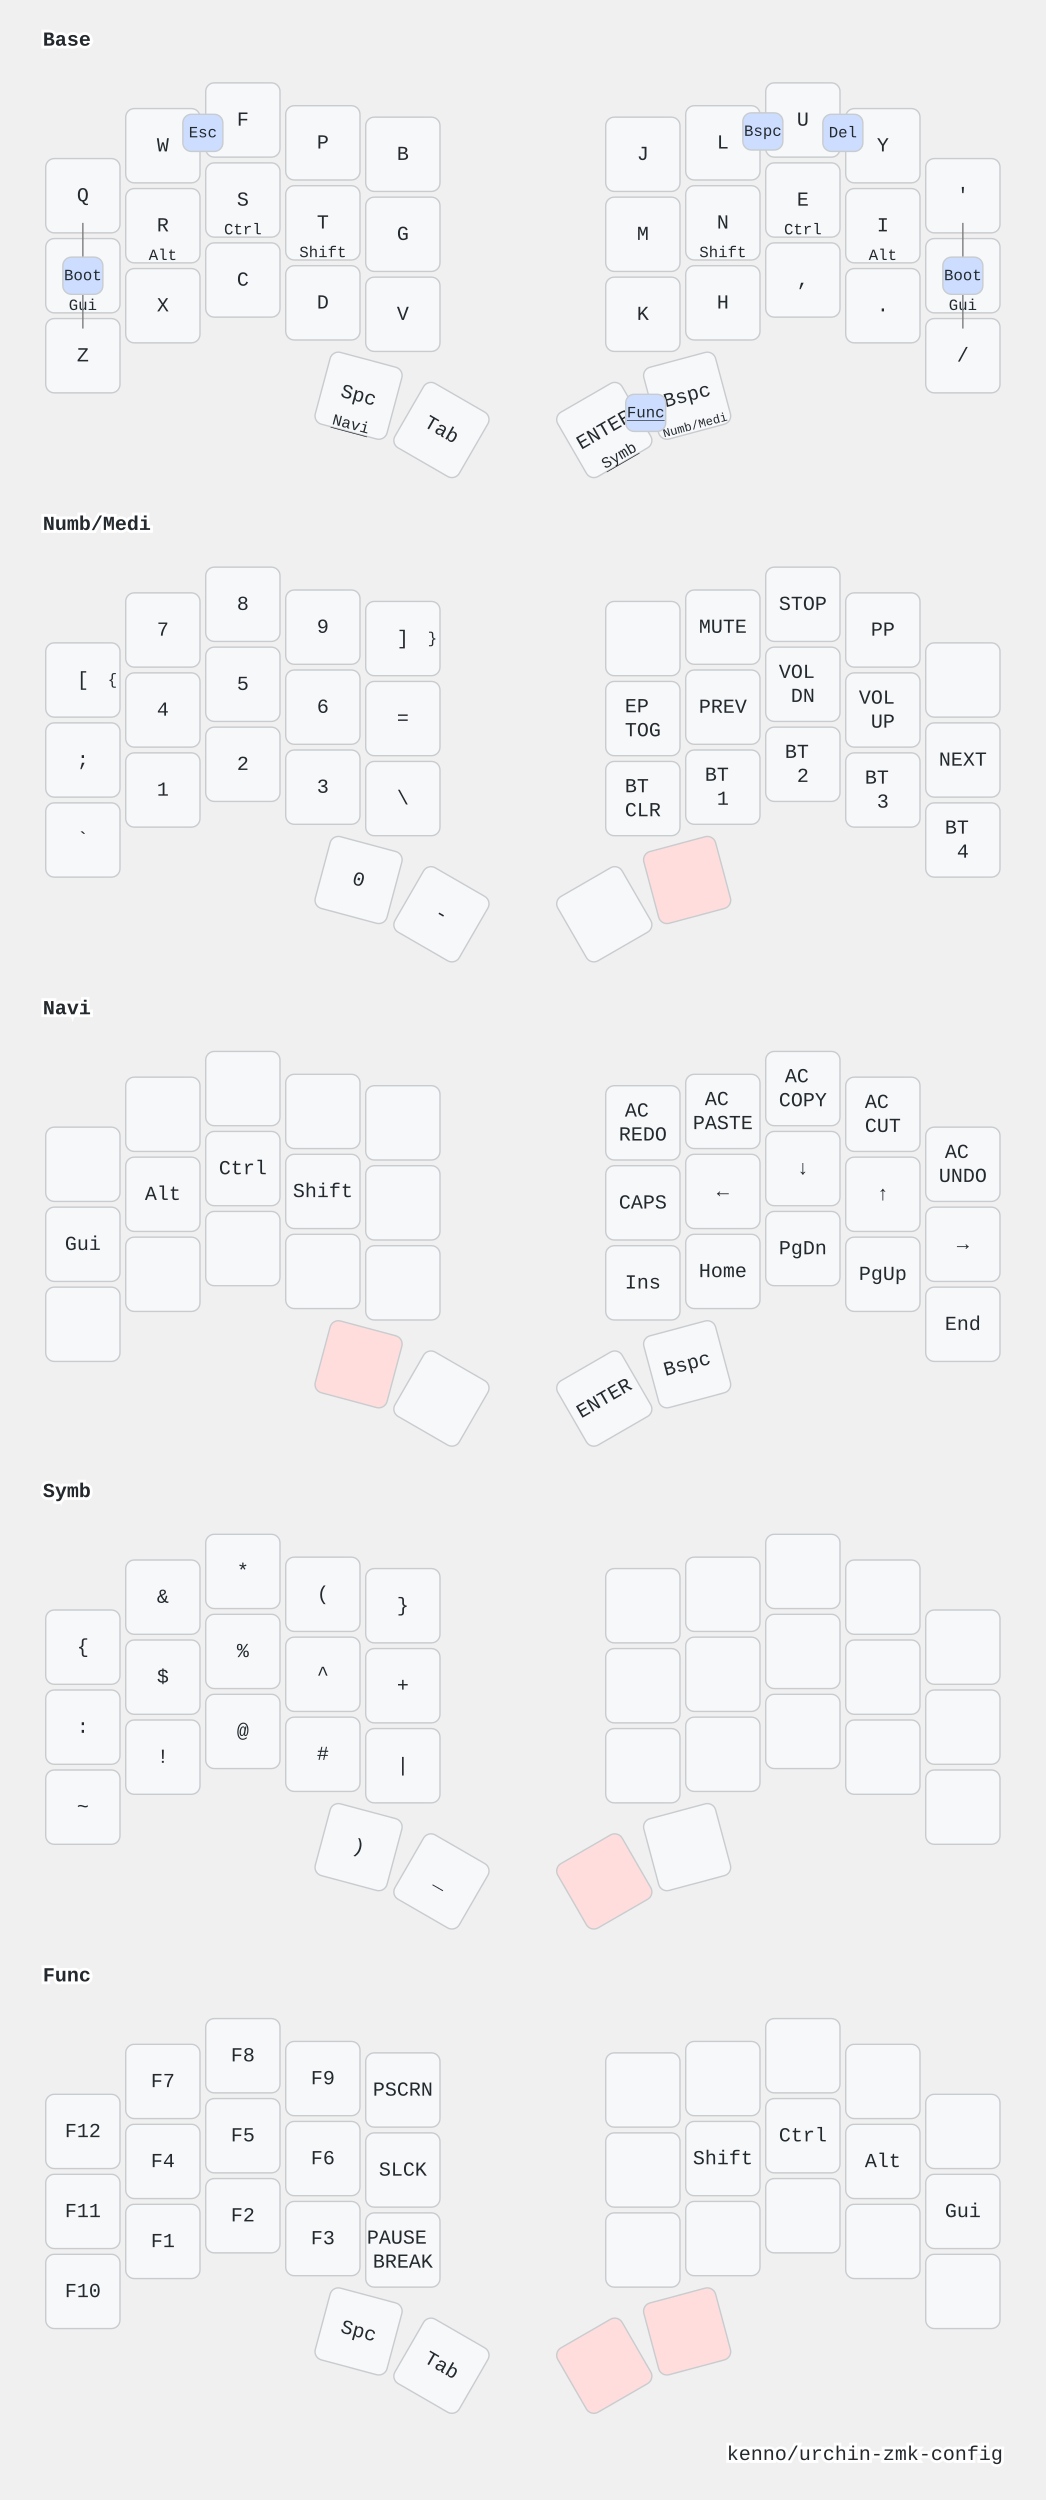
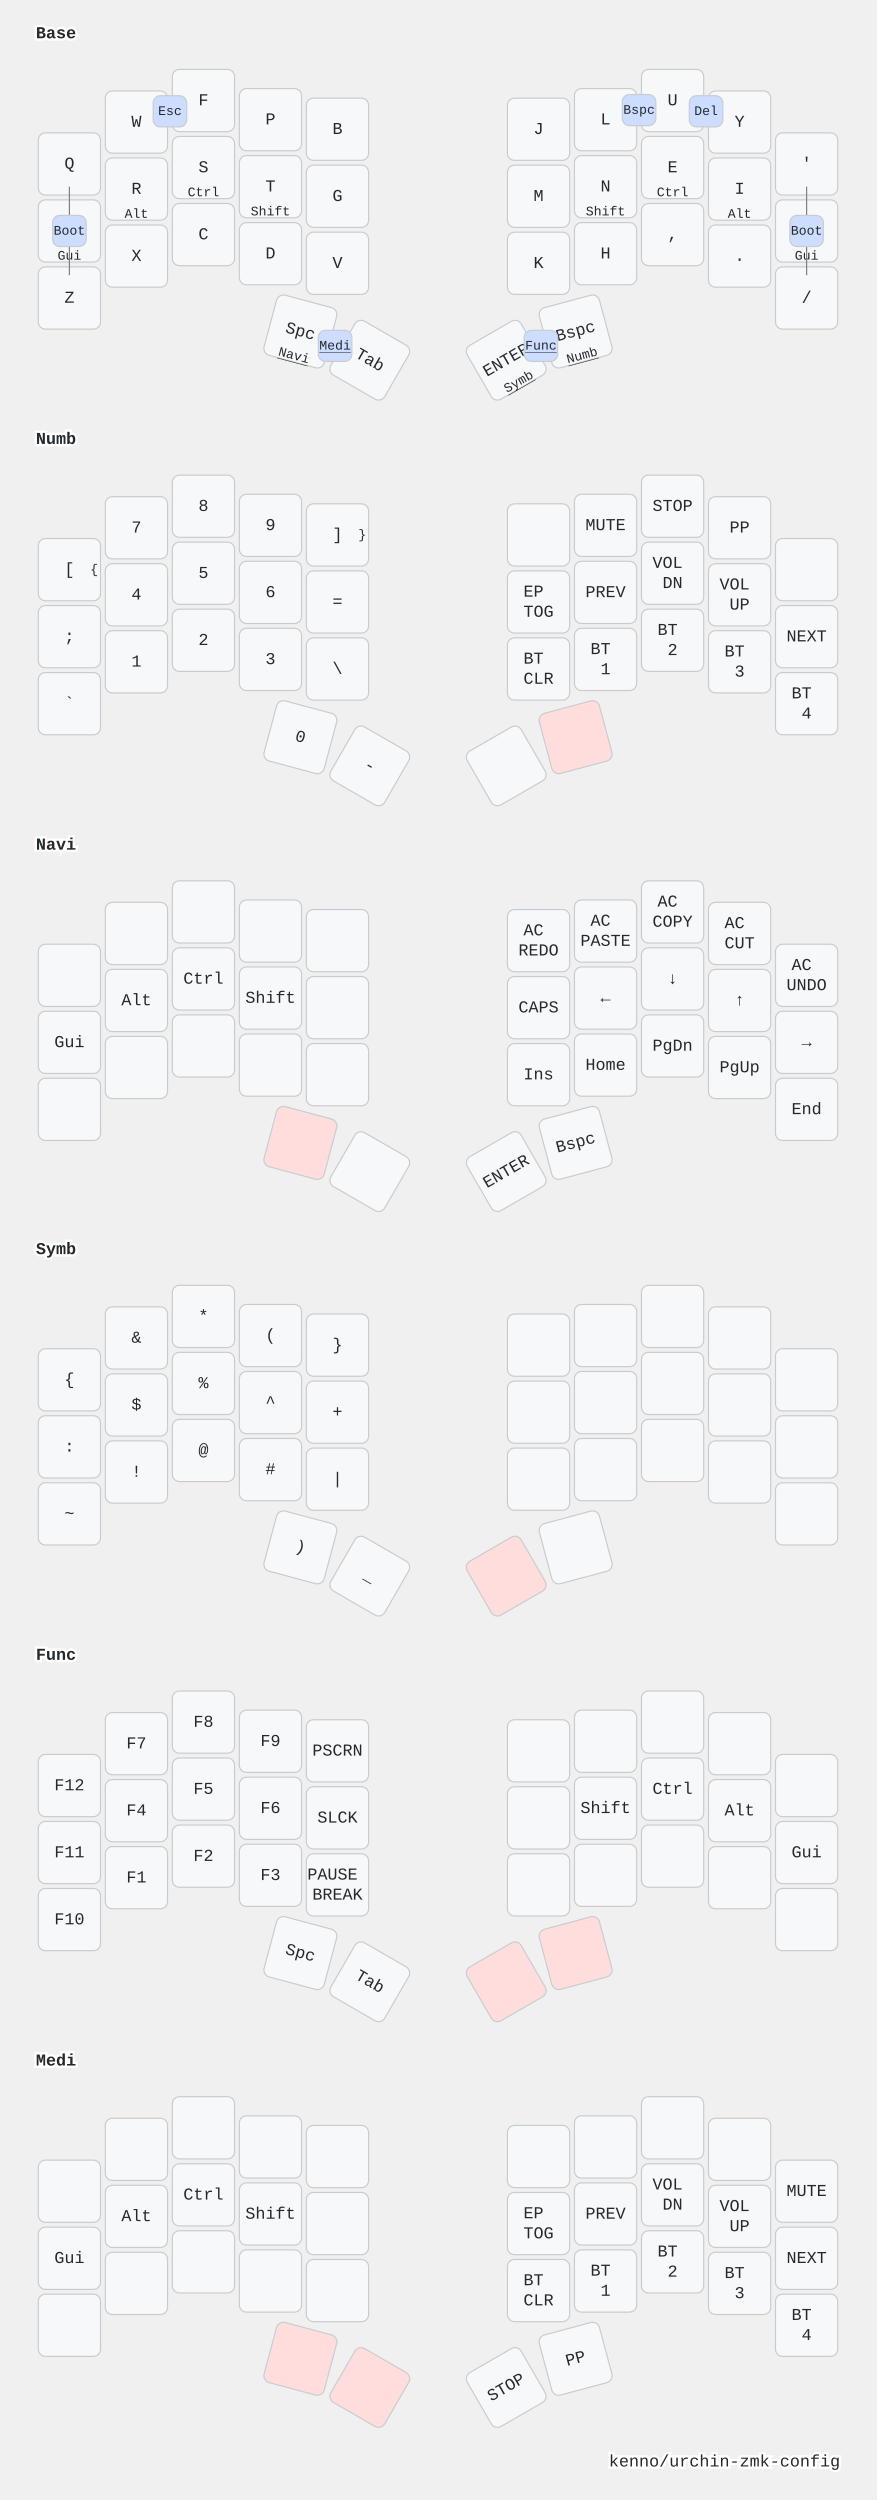
- <svg xmlns="http://www.w3.org/2000/svg" width="732" height="1750" viewBox="0 0 732 1750" class="keymap">
+ <svg xmlns="http://www.w3.org/2000/svg" width="732" height="2089" viewBox="0 0 732 2089" class="keymap">
  <style>/* inherit to force styles through use tags */
svg path {
    fill: inherit;
}

/* font and background color specifications */
svg.keymap {
    font-family: SFMono-Regular,Consolas,Liberation Mono,Menlo,monospace;
    font-size: 14px;
    font-kerning: normal;
    text-rendering: optimizeLegibility;
    fill: #24292e;
}

/* default key styling */
rect.key {
    fill: #f6f8fa;
}

rect.key, rect.combo {
    stroke: #c9cccf;
    stroke-width: 1;
}

/* default key side styling, only used is draw_key_sides is set */
rect.side {
    filter: brightness(90%);
}

/* color accent for combo boxes */
rect.combo, rect.combo-separate {
    fill: #cdf;
}

/* color accent for held keys */
rect.held, rect.combo.held {
    fill: #fdd;
}

/* color accent for ghost (optional) keys */
rect.ghost, rect.combo.ghost {
    stroke-dasharray: 4, 4;
    stroke-width: 2;
}

text {
    text-anchor: middle;
    dominant-baseline: middle;
}

/* styling for layer labels */
text.label {
    font-weight: bold;
    text-anchor: start;
    stroke: white;
    stroke-width: 4;
    paint-order: stroke;
}

/* styling for optional footer */
text.footer {
    text-anchor: end;
    dominant-baseline: auto;
    stroke: white;
    stroke-width: 4;
    paint-order: stroke;
}

/* styling for combo tap, and key non-tap label text */
text.combo, text.hold, text.shifted, text.left, text.right {
    font-size: 11px;
}

text.hold {
    text-anchor: middle;
    dominant-baseline: auto;
}

text.shifted {
    text-anchor: middle;
    dominant-baseline: hanging;
}

text.left {
    text-anchor: start;
}

text.right {
    text-anchor: end;
}

text.layer-activator {
    text-decoration: underline;
}

/* styling for hold/shifted label text in combo box */
text.combo.hold, text.combo.shifted, text.combo.left, text.combo.right {
    font-size: 8px;
}

/* lighter symbol for transparent keys */
text.trans {
    fill: #7b7e81;
}

/* styling for combo dendrons */
path.combo {
    stroke-width: 1;
    stroke: gray;
    fill: none;
}

/* Start Tabler Icons Cleanup */
/* cannot use height/width with glyphs */
.icon-tabler &gt; path {
    fill: inherit;
    stroke: inherit;
    stroke-width: 2;
}
/* hide tabler's default box */
.icon-tabler &gt; path[stroke="none"][fill="none"] {
    visibility: hidden;
}
/* End Tabler Icons Cleanup */

@media (prefers-color-scheme: dark) {
svg.keymap { fill: #d1d6db; }
rect.key { fill: #3f4750; }
rect.key, rect.combo { stroke: #60666c; }
rect.combo, rect.combo-separate { fill: #1f3d7a; }
rect.held, rect.combo.held { fill: #854747; }
text.label, text.footer { stroke: black; }
text.trans { fill: #7e8184; }
path.combo { stroke: #7f7f7f; }

}</style>
  <g transform="translate(30, 0)" class="layer-Base">
    <text x="0" y="28" class="label" id="Base">Base</text>
    <g transform="translate(0, 56)">
      <g transform="translate(28, 81)" class="key keypos-0">
        <rect rx="6" ry="6" x="-26" y="-26" width="52" height="52" class="key" />
        <text x="0" y="0" class="key tap">Q</text>
      </g>
      <g transform="translate(84, 46)" class="key keypos-1">
        <rect rx="6" ry="6" x="-26" y="-26" width="52" height="52" class="key" />
        <text x="0" y="0" class="key tap">W</text>
      </g>
      <g transform="translate(140, 28)" class="key keypos-2">
        <rect rx="6" ry="6" x="-26" y="-26" width="52" height="52" class="key" />
        <text x="0" y="0" class="key tap">F</text>
      </g>
      <g transform="translate(196, 44)" class="key keypos-3">
        <rect rx="6" ry="6" x="-26" y="-26" width="52" height="52" class="key" />
        <text x="0" y="0" class="key tap">P</text>
      </g>
      <g transform="translate(252, 52)" class="key keypos-4">
        <rect rx="6" ry="6" x="-26" y="-26" width="52" height="52" class="key" />
        <text x="0" y="0" class="key tap">B</text>
      </g>
      <g transform="translate(420, 52)" class="key keypos-5">
        <rect rx="6" ry="6" x="-26" y="-26" width="52" height="52" class="key" />
        <text x="0" y="0" class="key tap">J</text>
      </g>
      <g transform="translate(476, 44)" class="key keypos-6">
        <rect rx="6" ry="6" x="-26" y="-26" width="52" height="52" class="key" />
        <text x="0" y="0" class="key tap">L</text>
      </g>
      <g transform="translate(532, 28)" class="key keypos-7">
        <rect rx="6" ry="6" x="-26" y="-26" width="52" height="52" class="key" />
        <text x="0" y="0" class="key tap">U</text>
      </g>
      <g transform="translate(588, 46)" class="key keypos-8">
        <rect rx="6" ry="6" x="-26" y="-26" width="52" height="52" class="key" />
        <text x="0" y="0" class="key tap">Y</text>
      </g>
      <g transform="translate(644, 81)" class="key keypos-9">
        <rect rx="6" ry="6" x="-26" y="-26" width="52" height="52" class="key" />
        <text x="0" y="0" class="key tap">'</text>
      </g>
      <g transform="translate(28, 137)" class="key keypos-10">
        <rect rx="6" ry="6" x="-26" y="-26" width="52" height="52" class="key" />
        <text x="0" y="0" class="key tap">A</text>
        <text x="0" y="24" class="key hold">Gui</text>
      </g>
      <g transform="translate(84, 102)" class="key keypos-11">
        <rect rx="6" ry="6" x="-26" y="-26" width="52" height="52" class="key" />
        <text x="0" y="0" class="key tap">R</text>
        <text x="0" y="24" class="key hold">Alt</text>
      </g>
      <g transform="translate(140, 84)" class="key keypos-12">
        <rect rx="6" ry="6" x="-26" y="-26" width="52" height="52" class="key" />
        <text x="0" y="0" class="key tap">S</text>
        <text x="0" y="24" class="key hold">Ctrl</text>
      </g>
      <g transform="translate(196, 100)" class="key keypos-13">
        <rect rx="6" ry="6" x="-26" y="-26" width="52" height="52" class="key" />
        <text x="0" y="0" class="key tap">T</text>
        <text x="0" y="24" class="key hold">Shift</text>
      </g>
      <g transform="translate(252, 108)" class="key keypos-14">
        <rect rx="6" ry="6" x="-26" y="-26" width="52" height="52" class="key" />
        <text x="0" y="0" class="key tap">G</text>
      </g>
      <g transform="translate(420, 108)" class="key keypos-15">
        <rect rx="6" ry="6" x="-26" y="-26" width="52" height="52" class="key" />
        <text x="0" y="0" class="key tap">M</text>
      </g>
      <g transform="translate(476, 100)" class="key keypos-16">
        <rect rx="6" ry="6" x="-26" y="-26" width="52" height="52" class="key" />
        <text x="0" y="0" class="key tap">N</text>
        <text x="0" y="24" class="key hold">Shift</text>
      </g>
      <g transform="translate(532, 84)" class="key keypos-17">
        <rect rx="6" ry="6" x="-26" y="-26" width="52" height="52" class="key" />
        <text x="0" y="0" class="key tap">E</text>
        <text x="0" y="24" class="key hold">Ctrl</text>
      </g>
      <g transform="translate(588, 102)" class="key keypos-18">
        <rect rx="6" ry="6" x="-26" y="-26" width="52" height="52" class="key" />
        <text x="0" y="0" class="key tap">I</text>
        <text x="0" y="24" class="key hold">Alt</text>
      </g>
      <g transform="translate(644, 137)" class="key keypos-19">
        <rect rx="6" ry="6" x="-26" y="-26" width="52" height="52" class="key" />
        <text x="0" y="0" class="key tap">O</text>
        <text x="0" y="24" class="key hold">Gui</text>
      </g>
      <g transform="translate(28, 193)" class="key keypos-20">
        <rect rx="6" ry="6" x="-26" y="-26" width="52" height="52" class="key" />
        <text x="0" y="0" class="key tap">Z</text>
      </g>
      <g transform="translate(84, 158)" class="key keypos-21">
        <rect rx="6" ry="6" x="-26" y="-26" width="52" height="52" class="key" />
        <text x="0" y="0" class="key tap">X</text>
      </g>
      <g transform="translate(140, 140)" class="key keypos-22">
        <rect rx="6" ry="6" x="-26" y="-26" width="52" height="52" class="key" />
        <text x="0" y="0" class="key tap">C</text>
      </g>
      <g transform="translate(196, 156)" class="key keypos-23">
        <rect rx="6" ry="6" x="-26" y="-26" width="52" height="52" class="key" />
        <text x="0" y="0" class="key tap">D</text>
      </g>
      <g transform="translate(252, 164)" class="key keypos-24">
        <rect rx="6" ry="6" x="-26" y="-26" width="52" height="52" class="key" />
        <text x="0" y="0" class="key tap">V</text>
      </g>
      <g transform="translate(420, 164)" class="key keypos-25">
        <rect rx="6" ry="6" x="-26" y="-26" width="52" height="52" class="key" />
        <text x="0" y="0" class="key tap">K</text>
      </g>
      <g transform="translate(476, 156)" class="key keypos-26">
        <rect rx="6" ry="6" x="-26" y="-26" width="52" height="52" class="key" />
        <text x="0" y="0" class="key tap">H</text>
      </g>
      <g transform="translate(532, 140)" class="key keypos-27">
        <rect rx="6" ry="6" x="-26" y="-26" width="52" height="52" class="key" />
        <text x="0" y="0" class="key tap">,</text>
      </g>
      <g transform="translate(588, 158)" class="key keypos-28">
        <rect rx="6" ry="6" x="-26" y="-26" width="52" height="52" class="key" />
        <text x="0" y="0" class="key tap">.</text>
      </g>
      <g transform="translate(644, 193)" class="key keypos-29">
        <rect rx="6" ry="6" x="-26" y="-26" width="52" height="52" class="key" />
        <text x="0" y="0" class="key tap">/</text>
      </g>
      <g transform="translate(221, 221) rotate(15.0)" class="key keypos-30">
        <rect rx="6" ry="6" x="-26" y="-26" width="52" height="52" class="key" />
        <text x="0" y="0" class="key tap">Spc</text>
        <a href="#Navi">
          <text x="0" y="24" class="key hold layer-activator">Navi</text>
        </a>
      </g>
      <g transform="translate(279, 245) rotate(30.0)" class="key keypos-31">
        <rect rx="6" ry="6" x="-26" y="-26" width="52" height="52" class="key" />
        <text x="0" y="0" class="key tap">Tab</text>
      </g>
      <g transform="translate(393, 245) rotate(-30.0)" class="key keypos-32">
        <rect rx="6" ry="6" x="-26" y="-26" width="52" height="52" class="key" />
        <text x="0" y="0" class="key tap">ENTER</text>
        <a href="#Symb">
          <text x="0" y="24" class="key hold layer-activator">Symb</text>
        </a>
      </g>
      <g transform="translate(451, 221) rotate(-15.0)" class="key keypos-33">
        <rect rx="6" ry="6" x="-26" y="-26" width="52" height="52" class="key" />
        <text x="0" y="0" class="key tap">Bspc</text>
-         <a href="#NumbMedi">
-           <text x="0" y="24" class="key hold layer-activator">
-             <tspan style="font-size: 78%">Numb/Medi</tspan>
-           </text>
+         <a href="#Numb">
+           <text x="0" y="24" class="key hold layer-activator">Numb</text>
        </a>
      </g>
      <g class="combo combopos-0">
        <rect rx="6" ry="6" x="98" y="24" width="28" height="26" class="combo" />
        <text x="112" y="37" class="combo tap">Esc</text>
      </g>
      <g class="combo combopos-1">
        <rect rx="6" ry="6" x="490" y="23" width="28" height="26" class="combo" />
        <text x="504" y="36" class="combo tap">Bspc</text>
      </g>
      <g class="combo combopos-2">
        <rect rx="6" ry="6" x="546" y="24" width="28" height="26" class="combo" />
        <text x="560" y="37" class="combo tap">Del</text>
      </g>
      <g class="combo combopos-3">
        <path d="M28,137 l0,-37" class="combo" />
        <path d="M28,137 l0,37" class="combo" />
        <rect rx="6" ry="6" x="14" y="124" width="28" height="26" class="combo" />
        <text x="28" y="137" class="combo tap">Boot</text>
      </g>
      <g class="combo combopos-4">
        <path d="M644,137 l0,-37" class="combo" />
        <path d="M644,137 l0,37" class="combo" />
        <rect rx="6" ry="6" x="630" y="124" width="28" height="26" class="combo" />
        <text x="644" y="137" class="combo tap">Boot</text>
      </g>
      <g class="combo combopos-5">
        <rect rx="6" ry="6" x="408" y="220" width="28" height="26" class="combo" />
        <a href="#Func">
          <text x="422" y="233" class="combo tap layer-activator">Func</text>
        </a>
      </g>
+       <g class="combo combopos-6">
+         <rect rx="6" ry="6" x="236" y="220" width="28" height="26" class="combo" />
+         <a href="#Medi">
+           <text x="250" y="233" class="combo tap layer-activator">Medi</text>
+         </a>
+       </g>
    </g>
  </g>
-   <g transform="translate(30, 339)" class="layer-Numb/Medi">
-     <text x="0" y="28" class="label" id="NumbMedi">Numb/Medi</text>
+   <g transform="translate(30, 339)" class="layer-Numb">
+     <text x="0" y="28" class="label" id="Numb">Numb</text>
    <g transform="translate(0, 56)">
      <g transform="translate(28, 81)" class="key keypos-0">
        <rect rx="6" ry="6" x="-26" y="-26" width="52" height="52" class="key" />
        <text x="0" y="0" class="key tap">[</text>
        <text x="24" y="0" class="key right">{</text>
      </g>
      <g transform="translate(84, 46)" class="key keypos-1">
        <rect rx="6" ry="6" x="-26" y="-26" width="52" height="52" class="key" />
        <text x="0" y="0" class="key tap">7</text>
      </g>
      <g transform="translate(140, 28)" class="key keypos-2">
        <rect rx="6" ry="6" x="-26" y="-26" width="52" height="52" class="key" />
        <text x="0" y="0" class="key tap">8</text>
      </g>
      <g transform="translate(196, 44)" class="key keypos-3">
        <rect rx="6" ry="6" x="-26" y="-26" width="52" height="52" class="key" />
        <text x="0" y="0" class="key tap">9</text>
      </g>
      <g transform="translate(252, 52)" class="key keypos-4">
        <rect rx="6" ry="6" x="-26" y="-26" width="52" height="52" class="key" />
        <text x="0" y="0" class="key tap">]</text>
        <text x="24" y="0" class="key right">}</text>
      </g>
      <g transform="translate(420, 52)" class="key trans keypos-5">
        <rect rx="6" ry="6" x="-26" y="-26" width="52" height="52" class="key trans" />
      </g>
      <g transform="translate(476, 44)" class="key keypos-6">
        <rect rx="6" ry="6" x="-26" y="-26" width="52" height="52" class="key" />
        <text x="0" y="0" class="key tap">MUTE</text>
      </g>
      <g transform="translate(532, 28)" class="key keypos-7">
        <rect rx="6" ry="6" x="-26" y="-26" width="52" height="52" class="key" />
        <text x="0" y="0" class="key tap">STOP</text>
      </g>
      <g transform="translate(588, 46)" class="key keypos-8">
        <rect rx="6" ry="6" x="-26" y="-26" width="52" height="52" class="key" />
        <text x="0" y="0" class="key tap">PP</text>
      </g>
      <g transform="translate(644, 81)" class="key trans keypos-9">
        <rect rx="6" ry="6" x="-26" y="-26" width="52" height="52" class="key trans" />
      </g>
      <g transform="translate(28, 137)" class="key keypos-10">
        <rect rx="6" ry="6" x="-26" y="-26" width="52" height="52" class="key" />
        <text x="0" y="0" class="key tap">;</text>
      </g>
      <g transform="translate(84, 102)" class="key keypos-11">
        <rect rx="6" ry="6" x="-26" y="-26" width="52" height="52" class="key" />
        <text x="0" y="0" class="key tap">4</text>
      </g>
      <g transform="translate(140, 84)" class="key keypos-12">
        <rect rx="6" ry="6" x="-26" y="-26" width="52" height="52" class="key" />
        <text x="0" y="0" class="key tap">5</text>
      </g>
      <g transform="translate(196, 100)" class="key keypos-13">
        <rect rx="6" ry="6" x="-26" y="-26" width="52" height="52" class="key" />
        <text x="0" y="0" class="key tap">6</text>
      </g>
      <g transform="translate(252, 108)" class="key keypos-14">
        <rect rx="6" ry="6" x="-26" y="-26" width="52" height="52" class="key" />
        <text x="0" y="0" class="key tap">=</text>
      </g>
      <g transform="translate(420, 108)" class="key keypos-15">
        <rect rx="6" ry="6" x="-26" y="-26" width="52" height="52" class="key" />
        <text x="0" y="0" class="key tap">
          <tspan x="0" dy="-0.6em">EP</tspan>
          <tspan x="0" dy="1.2em">TOG</tspan>
        </text>
      </g>
      <g transform="translate(476, 100)" class="key keypos-16">
        <rect rx="6" ry="6" x="-26" y="-26" width="52" height="52" class="key" />
        <text x="0" y="0" class="key tap">PREV</text>
      </g>
      <g transform="translate(532, 84)" class="key keypos-17">
        <rect rx="6" ry="6" x="-26" y="-26" width="52" height="52" class="key" />
        <text x="0" y="0" class="key tap">
          <tspan x="0" dy="-0.6em">VOL</tspan>
          <tspan x="0" dy="1.2em">DN</tspan>
        </text>
      </g>
      <g transform="translate(588, 102)" class="key keypos-18">
        <rect rx="6" ry="6" x="-26" y="-26" width="52" height="52" class="key" />
        <text x="0" y="0" class="key tap">
          <tspan x="0" dy="-0.6em">VOL</tspan>
          <tspan x="0" dy="1.2em">UP</tspan>
        </text>
      </g>
      <g transform="translate(644, 137)" class="key keypos-19">
        <rect rx="6" ry="6" x="-26" y="-26" width="52" height="52" class="key" />
        <text x="0" y="0" class="key tap">NEXT</text>
      </g>
      <g transform="translate(28, 193)" class="key keypos-20">
        <rect rx="6" ry="6" x="-26" y="-26" width="52" height="52" class="key" />
        <text x="0" y="0" class="key tap">`</text>
      </g>
      <g transform="translate(84, 158)" class="key keypos-21">
        <rect rx="6" ry="6" x="-26" y="-26" width="52" height="52" class="key" />
        <text x="0" y="0" class="key tap">1</text>
      </g>
      <g transform="translate(140, 140)" class="key keypos-22">
        <rect rx="6" ry="6" x="-26" y="-26" width="52" height="52" class="key" />
        <text x="0" y="0" class="key tap">2</text>
      </g>
      <g transform="translate(196, 156)" class="key keypos-23">
        <rect rx="6" ry="6" x="-26" y="-26" width="52" height="52" class="key" />
        <text x="0" y="0" class="key tap">3</text>
      </g>
      <g transform="translate(252, 164)" class="key keypos-24">
        <rect rx="6" ry="6" x="-26" y="-26" width="52" height="52" class="key" />
        <text x="0" y="0" class="key tap">\</text>
      </g>
      <g transform="translate(420, 164)" class="key keypos-25">
        <rect rx="6" ry="6" x="-26" y="-26" width="52" height="52" class="key" />
        <text x="0" y="0" class="key tap">
          <tspan x="0" dy="-0.6em">BT</tspan>
          <tspan x="0" dy="1.2em">CLR</tspan>
        </text>
      </g>
      <g transform="translate(476, 156)" class="key keypos-26">
        <rect rx="6" ry="6" x="-26" y="-26" width="52" height="52" class="key" />
        <text x="0" y="0" class="key tap">
          <tspan x="0" dy="-0.6em">BT</tspan>
          <tspan x="0" dy="1.2em">1</tspan>
        </text>
      </g>
      <g transform="translate(532, 140)" class="key keypos-27">
        <rect rx="6" ry="6" x="-26" y="-26" width="52" height="52" class="key" />
        <text x="0" y="0" class="key tap">
          <tspan x="0" dy="-0.6em">BT</tspan>
          <tspan x="0" dy="1.2em">2</tspan>
        </text>
      </g>
      <g transform="translate(588, 158)" class="key keypos-28">
        <rect rx="6" ry="6" x="-26" y="-26" width="52" height="52" class="key" />
        <text x="0" y="0" class="key tap">
          <tspan x="0" dy="-0.6em">BT</tspan>
          <tspan x="0" dy="1.2em">3</tspan>
        </text>
      </g>
      <g transform="translate(644, 193)" class="key keypos-29">
        <rect rx="6" ry="6" x="-26" y="-26" width="52" height="52" class="key" />
        <text x="0" y="0" class="key tap">
          <tspan x="0" dy="-0.6em">BT</tspan>
          <tspan x="0" dy="1.2em">4</tspan>
        </text>
      </g>
      <g transform="translate(221, 221) rotate(15.0)" class="key keypos-30">
        <rect rx="6" ry="6" x="-26" y="-26" width="52" height="52" class="key" />
        <text x="0" y="0" class="key tap">0</text>
      </g>
      <g transform="translate(279, 245) rotate(30.0)" class="key keypos-31">
        <rect rx="6" ry="6" x="-26" y="-26" width="52" height="52" class="key" />
        <text x="0" y="0" class="key tap">-</text>
      </g>
      <g transform="translate(393, 245) rotate(-30.0)" class="key trans keypos-32">
        <rect rx="6" ry="6" x="-26" y="-26" width="52" height="52" class="key trans" />
      </g>
      <g transform="translate(451, 221) rotate(-15.0)" class="key held keypos-33">
        <rect rx="6" ry="6" x="-26" y="-26" width="52" height="52" class="key held" />
      </g>
    </g>
  </g>
  <g transform="translate(30, 678)" class="layer-Navi">
    <text x="0" y="28" class="label" id="Navi">Navi</text>
    <g transform="translate(0, 56)">
      <g transform="translate(28, 81)" class="key trans keypos-0">
        <rect rx="6" ry="6" x="-26" y="-26" width="52" height="52" class="key trans" />
      </g>
      <g transform="translate(84, 46)" class="key trans keypos-1">
        <rect rx="6" ry="6" x="-26" y="-26" width="52" height="52" class="key trans" />
      </g>
      <g transform="translate(140, 28)" class="key trans keypos-2">
        <rect rx="6" ry="6" x="-26" y="-26" width="52" height="52" class="key trans" />
      </g>
      <g transform="translate(196, 44)" class="key trans keypos-3">
        <rect rx="6" ry="6" x="-26" y="-26" width="52" height="52" class="key trans" />
      </g>
      <g transform="translate(252, 52)" class="key trans keypos-4">
        <rect rx="6" ry="6" x="-26" y="-26" width="52" height="52" class="key trans" />
      </g>
      <g transform="translate(420, 52)" class="key keypos-5">
        <rect rx="6" ry="6" x="-26" y="-26" width="52" height="52" class="key" />
        <text x="0" y="0" class="key tap">
          <tspan x="0" dy="-0.6em">AC</tspan>
          <tspan x="0" dy="1.2em">REDO</tspan>
        </text>
      </g>
      <g transform="translate(476, 44)" class="key keypos-6">
        <rect rx="6" ry="6" x="-26" y="-26" width="52" height="52" class="key" />
        <text x="0" y="0" class="key tap">
          <tspan x="0" dy="-0.6em">AC</tspan>
          <tspan x="0" dy="1.2em">PASTE</tspan>
        </text>
      </g>
      <g transform="translate(532, 28)" class="key keypos-7">
        <rect rx="6" ry="6" x="-26" y="-26" width="52" height="52" class="key" />
        <text x="0" y="0" class="key tap">
          <tspan x="0" dy="-0.6em">AC</tspan>
          <tspan x="0" dy="1.2em">COPY</tspan>
        </text>
      </g>
      <g transform="translate(588, 46)" class="key keypos-8">
        <rect rx="6" ry="6" x="-26" y="-26" width="52" height="52" class="key" />
        <text x="0" y="0" class="key tap">
          <tspan x="0" dy="-0.6em">AC</tspan>
          <tspan x="0" dy="1.2em">CUT</tspan>
        </text>
      </g>
      <g transform="translate(644, 81)" class="key keypos-9">
        <rect rx="6" ry="6" x="-26" y="-26" width="52" height="52" class="key" />
        <text x="0" y="0" class="key tap">
          <tspan x="0" dy="-0.6em">AC</tspan>
          <tspan x="0" dy="1.2em">UNDO</tspan>
        </text>
      </g>
      <g transform="translate(28, 137)" class="key keypos-10">
        <rect rx="6" ry="6" x="-26" y="-26" width="52" height="52" class="key" />
        <text x="0" y="0" class="key tap">Gui</text>
      </g>
      <g transform="translate(84, 102)" class="key keypos-11">
        <rect rx="6" ry="6" x="-26" y="-26" width="52" height="52" class="key" />
        <text x="0" y="0" class="key tap">Alt</text>
      </g>
      <g transform="translate(140, 84)" class="key keypos-12">
        <rect rx="6" ry="6" x="-26" y="-26" width="52" height="52" class="key" />
        <text x="0" y="0" class="key tap">Ctrl</text>
      </g>
      <g transform="translate(196, 100)" class="key keypos-13">
        <rect rx="6" ry="6" x="-26" y="-26" width="52" height="52" class="key" />
        <text x="0" y="0" class="key tap">Shift</text>
      </g>
      <g transform="translate(252, 108)" class="key trans keypos-14">
        <rect rx="6" ry="6" x="-26" y="-26" width="52" height="52" class="key trans" />
      </g>
      <g transform="translate(420, 108)" class="key keypos-15">
        <rect rx="6" ry="6" x="-26" y="-26" width="52" height="52" class="key" />
        <text x="0" y="0" class="key tap">CAPS</text>
      </g>
      <g transform="translate(476, 100)" class="key keypos-16">
        <rect rx="6" ry="6" x="-26" y="-26" width="52" height="52" class="key" />
        <text x="0" y="0" class="key tap">←</text>
      </g>
      <g transform="translate(532, 84)" class="key keypos-17">
        <rect rx="6" ry="6" x="-26" y="-26" width="52" height="52" class="key" />
        <text x="0" y="0" class="key tap">↓</text>
      </g>
      <g transform="translate(588, 102)" class="key keypos-18">
        <rect rx="6" ry="6" x="-26" y="-26" width="52" height="52" class="key" />
        <text x="0" y="0" class="key tap">↑</text>
      </g>
      <g transform="translate(644, 137)" class="key keypos-19">
        <rect rx="6" ry="6" x="-26" y="-26" width="52" height="52" class="key" />
        <text x="0" y="0" class="key tap">→</text>
      </g>
      <g transform="translate(28, 193)" class="key trans keypos-20">
        <rect rx="6" ry="6" x="-26" y="-26" width="52" height="52" class="key trans" />
      </g>
      <g transform="translate(84, 158)" class="key trans keypos-21">
        <rect rx="6" ry="6" x="-26" y="-26" width="52" height="52" class="key trans" />
      </g>
      <g transform="translate(140, 140)" class="key trans keypos-22">
        <rect rx="6" ry="6" x="-26" y="-26" width="52" height="52" class="key trans" />
      </g>
      <g transform="translate(196, 156)" class="key trans keypos-23">
        <rect rx="6" ry="6" x="-26" y="-26" width="52" height="52" class="key trans" />
      </g>
      <g transform="translate(252, 164)" class="key trans keypos-24">
        <rect rx="6" ry="6" x="-26" y="-26" width="52" height="52" class="key trans" />
      </g>
      <g transform="translate(420, 164)" class="key keypos-25">
        <rect rx="6" ry="6" x="-26" y="-26" width="52" height="52" class="key" />
        <text x="0" y="0" class="key tap">Ins</text>
      </g>
      <g transform="translate(476, 156)" class="key keypos-26">
        <rect rx="6" ry="6" x="-26" y="-26" width="52" height="52" class="key" />
        <text x="0" y="0" class="key tap">Home</text>
      </g>
      <g transform="translate(532, 140)" class="key keypos-27">
        <rect rx="6" ry="6" x="-26" y="-26" width="52" height="52" class="key" />
        <text x="0" y="0" class="key tap">PgDn</text>
      </g>
      <g transform="translate(588, 158)" class="key keypos-28">
        <rect rx="6" ry="6" x="-26" y="-26" width="52" height="52" class="key" />
        <text x="0" y="0" class="key tap">PgUp</text>
      </g>
      <g transform="translate(644, 193)" class="key keypos-29">
        <rect rx="6" ry="6" x="-26" y="-26" width="52" height="52" class="key" />
        <text x="0" y="0" class="key tap">End</text>
      </g>
      <g transform="translate(221, 221) rotate(15.0)" class="key held keypos-30">
        <rect rx="6" ry="6" x="-26" y="-26" width="52" height="52" class="key held" />
      </g>
      <g transform="translate(279, 245) rotate(30.0)" class="key trans keypos-31">
        <rect rx="6" ry="6" x="-26" y="-26" width="52" height="52" class="key trans" />
      </g>
      <g transform="translate(393, 245) rotate(-30.0)" class="key keypos-32">
        <rect rx="6" ry="6" x="-26" y="-26" width="52" height="52" class="key" />
        <text x="0" y="0" class="key tap">ENTER</text>
      </g>
      <g transform="translate(451, 221) rotate(-15.0)" class="key keypos-33">
        <rect rx="6" ry="6" x="-26" y="-26" width="52" height="52" class="key" />
        <text x="0" y="0" class="key tap">Bspc</text>
      </g>
    </g>
  </g>
  <g transform="translate(30, 1016)" class="layer-Symb">
    <text x="0" y="28" class="label" id="Symb">Symb</text>
    <g transform="translate(0, 56)">
      <g transform="translate(28, 81)" class="key keypos-0">
        <rect rx="6" ry="6" x="-26" y="-26" width="52" height="52" class="key" />
        <text x="0" y="0" class="key tap">{</text>
      </g>
      <g transform="translate(84, 46)" class="key keypos-1">
        <rect rx="6" ry="6" x="-26" y="-26" width="52" height="52" class="key" />
        <text x="0" y="0" class="key tap">&amp;</text>
      </g>
      <g transform="translate(140, 28)" class="key keypos-2">
        <rect rx="6" ry="6" x="-26" y="-26" width="52" height="52" class="key" />
        <text x="0" y="0" class="key tap">*</text>
      </g>
      <g transform="translate(196, 44)" class="key keypos-3">
        <rect rx="6" ry="6" x="-26" y="-26" width="52" height="52" class="key" />
        <text x="0" y="0" class="key tap">(</text>
      </g>
      <g transform="translate(252, 52)" class="key keypos-4">
        <rect rx="6" ry="6" x="-26" y="-26" width="52" height="52" class="key" />
        <text x="0" y="0" class="key tap">}</text>
      </g>
      <g transform="translate(420, 52)" class="key trans keypos-5">
        <rect rx="6" ry="6" x="-26" y="-26" width="52" height="52" class="key trans" />
      </g>
      <g transform="translate(476, 44)" class="key trans keypos-6">
        <rect rx="6" ry="6" x="-26" y="-26" width="52" height="52" class="key trans" />
      </g>
      <g transform="translate(532, 28)" class="key trans keypos-7">
        <rect rx="6" ry="6" x="-26" y="-26" width="52" height="52" class="key trans" />
      </g>
      <g transform="translate(588, 46)" class="key trans keypos-8">
        <rect rx="6" ry="6" x="-26" y="-26" width="52" height="52" class="key trans" />
      </g>
      <g transform="translate(644, 81)" class="key trans keypos-9">
        <rect rx="6" ry="6" x="-26" y="-26" width="52" height="52" class="key trans" />
      </g>
      <g transform="translate(28, 137)" class="key keypos-10">
        <rect rx="6" ry="6" x="-26" y="-26" width="52" height="52" class="key" />
        <text x="0" y="0" class="key tap">:</text>
      </g>
      <g transform="translate(84, 102)" class="key keypos-11">
        <rect rx="6" ry="6" x="-26" y="-26" width="52" height="52" class="key" />
        <text x="0" y="0" class="key tap">$</text>
      </g>
      <g transform="translate(140, 84)" class="key keypos-12">
        <rect rx="6" ry="6" x="-26" y="-26" width="52" height="52" class="key" />
        <text x="0" y="0" class="key tap">%</text>
      </g>
      <g transform="translate(196, 100)" class="key keypos-13">
        <rect rx="6" ry="6" x="-26" y="-26" width="52" height="52" class="key" />
        <text x="0" y="0" class="key tap">^</text>
      </g>
      <g transform="translate(252, 108)" class="key keypos-14">
        <rect rx="6" ry="6" x="-26" y="-26" width="52" height="52" class="key" />
        <text x="0" y="0" class="key tap">+</text>
      </g>
      <g transform="translate(420, 108)" class="key trans keypos-15">
        <rect rx="6" ry="6" x="-26" y="-26" width="52" height="52" class="key trans" />
      </g>
      <g transform="translate(476, 100)" class="key trans keypos-16">
        <rect rx="6" ry="6" x="-26" y="-26" width="52" height="52" class="key trans" />
      </g>
      <g transform="translate(532, 84)" class="key trans keypos-17">
        <rect rx="6" ry="6" x="-26" y="-26" width="52" height="52" class="key trans" />
      </g>
      <g transform="translate(588, 102)" class="key trans keypos-18">
        <rect rx="6" ry="6" x="-26" y="-26" width="52" height="52" class="key trans" />
      </g>
      <g transform="translate(644, 137)" class="key trans keypos-19">
        <rect rx="6" ry="6" x="-26" y="-26" width="52" height="52" class="key trans" />
      </g>
      <g transform="translate(28, 193)" class="key keypos-20">
        <rect rx="6" ry="6" x="-26" y="-26" width="52" height="52" class="key" />
        <text x="0" y="0" class="key tap">~</text>
      </g>
      <g transform="translate(84, 158)" class="key keypos-21">
        <rect rx="6" ry="6" x="-26" y="-26" width="52" height="52" class="key" />
        <text x="0" y="0" class="key tap">!</text>
      </g>
      <g transform="translate(140, 140)" class="key keypos-22">
        <rect rx="6" ry="6" x="-26" y="-26" width="52" height="52" class="key" />
        <text x="0" y="0" class="key tap">@</text>
      </g>
      <g transform="translate(196, 156)" class="key keypos-23">
        <rect rx="6" ry="6" x="-26" y="-26" width="52" height="52" class="key" />
        <text x="0" y="0" class="key tap">#</text>
      </g>
      <g transform="translate(252, 164)" class="key keypos-24">
        <rect rx="6" ry="6" x="-26" y="-26" width="52" height="52" class="key" />
        <text x="0" y="0" class="key tap">|</text>
      </g>
      <g transform="translate(420, 164)" class="key trans keypos-25">
        <rect rx="6" ry="6" x="-26" y="-26" width="52" height="52" class="key trans" />
      </g>
      <g transform="translate(476, 156)" class="key trans keypos-26">
        <rect rx="6" ry="6" x="-26" y="-26" width="52" height="52" class="key trans" />
      </g>
      <g transform="translate(532, 140)" class="key trans keypos-27">
        <rect rx="6" ry="6" x="-26" y="-26" width="52" height="52" class="key trans" />
      </g>
      <g transform="translate(588, 158)" class="key trans keypos-28">
        <rect rx="6" ry="6" x="-26" y="-26" width="52" height="52" class="key trans" />
      </g>
      <g transform="translate(644, 193)" class="key trans keypos-29">
        <rect rx="6" ry="6" x="-26" y="-26" width="52" height="52" class="key trans" />
      </g>
      <g transform="translate(221, 221) rotate(15.0)" class="key keypos-30">
        <rect rx="6" ry="6" x="-26" y="-26" width="52" height="52" class="key" />
        <text x="0" y="0" class="key tap">)</text>
      </g>
      <g transform="translate(279, 245) rotate(30.0)" class="key keypos-31">
        <rect rx="6" ry="6" x="-26" y="-26" width="52" height="52" class="key" />
        <text x="0" y="0" class="key tap">_</text>
      </g>
      <g transform="translate(393, 245) rotate(-30.0)" class="key held keypos-32">
        <rect rx="6" ry="6" x="-26" y="-26" width="52" height="52" class="key held" />
      </g>
      <g transform="translate(451, 221) rotate(-15.0)" class="key trans keypos-33">
        <rect rx="6" ry="6" x="-26" y="-26" width="52" height="52" class="key trans" />
      </g>
    </g>
  </g>
  <g transform="translate(30, 1355)" class="layer-Func">
    <text x="0" y="28" class="label" id="Func">Func</text>
    <g transform="translate(0, 56)">
      <g transform="translate(28, 81)" class="key keypos-0">
        <rect rx="6" ry="6" x="-26" y="-26" width="52" height="52" class="key" />
        <text x="0" y="0" class="key tap">F12</text>
      </g>
      <g transform="translate(84, 46)" class="key keypos-1">
        <rect rx="6" ry="6" x="-26" y="-26" width="52" height="52" class="key" />
        <text x="0" y="0" class="key tap">F7</text>
      </g>
      <g transform="translate(140, 28)" class="key keypos-2">
        <rect rx="6" ry="6" x="-26" y="-26" width="52" height="52" class="key" />
        <text x="0" y="0" class="key tap">F8</text>
      </g>
      <g transform="translate(196, 44)" class="key keypos-3">
        <rect rx="6" ry="6" x="-26" y="-26" width="52" height="52" class="key" />
        <text x="0" y="0" class="key tap">F9</text>
      </g>
      <g transform="translate(252, 52)" class="key keypos-4">
        <rect rx="6" ry="6" x="-26" y="-26" width="52" height="52" class="key" />
        <text x="0" y="0" class="key tap">PSCRN</text>
      </g>
      <g transform="translate(420, 52)" class="key trans keypos-5">
        <rect rx="6" ry="6" x="-26" y="-26" width="52" height="52" class="key trans" />
      </g>
      <g transform="translate(476, 44)" class="key trans keypos-6">
        <rect rx="6" ry="6" x="-26" y="-26" width="52" height="52" class="key trans" />
      </g>
      <g transform="translate(532, 28)" class="key trans keypos-7">
        <rect rx="6" ry="6" x="-26" y="-26" width="52" height="52" class="key trans" />
      </g>
      <g transform="translate(588, 46)" class="key trans keypos-8">
        <rect rx="6" ry="6" x="-26" y="-26" width="52" height="52" class="key trans" />
      </g>
      <g transform="translate(644, 81)" class="key trans keypos-9">
        <rect rx="6" ry="6" x="-26" y="-26" width="52" height="52" class="key trans" />
      </g>
      <g transform="translate(28, 137)" class="key keypos-10">
        <rect rx="6" ry="6" x="-26" y="-26" width="52" height="52" class="key" />
        <text x="0" y="0" class="key tap">F11</text>
      </g>
      <g transform="translate(84, 102)" class="key keypos-11">
        <rect rx="6" ry="6" x="-26" y="-26" width="52" height="52" class="key" />
        <text x="0" y="0" class="key tap">F4</text>
      </g>
      <g transform="translate(140, 84)" class="key keypos-12">
        <rect rx="6" ry="6" x="-26" y="-26" width="52" height="52" class="key" />
        <text x="0" y="0" class="key tap">F5</text>
      </g>
      <g transform="translate(196, 100)" class="key keypos-13">
        <rect rx="6" ry="6" x="-26" y="-26" width="52" height="52" class="key" />
        <text x="0" y="0" class="key tap">F6</text>
      </g>
      <g transform="translate(252, 108)" class="key keypos-14">
        <rect rx="6" ry="6" x="-26" y="-26" width="52" height="52" class="key" />
        <text x="0" y="0" class="key tap">SLCK</text>
      </g>
      <g transform="translate(420, 108)" class="key trans keypos-15">
        <rect rx="6" ry="6" x="-26" y="-26" width="52" height="52" class="key trans" />
      </g>
      <g transform="translate(476, 100)" class="key keypos-16">
        <rect rx="6" ry="6" x="-26" y="-26" width="52" height="52" class="key" />
        <text x="0" y="0" class="key tap">Shift</text>
      </g>
      <g transform="translate(532, 84)" class="key keypos-17">
        <rect rx="6" ry="6" x="-26" y="-26" width="52" height="52" class="key" />
        <text x="0" y="0" class="key tap">Ctrl</text>
      </g>
      <g transform="translate(588, 102)" class="key keypos-18">
        <rect rx="6" ry="6" x="-26" y="-26" width="52" height="52" class="key" />
        <text x="0" y="0" class="key tap">Alt</text>
      </g>
      <g transform="translate(644, 137)" class="key keypos-19">
        <rect rx="6" ry="6" x="-26" y="-26" width="52" height="52" class="key" />
        <text x="0" y="0" class="key tap">Gui</text>
      </g>
      <g transform="translate(28, 193)" class="key keypos-20">
        <rect rx="6" ry="6" x="-26" y="-26" width="52" height="52" class="key" />
        <text x="0" y="0" class="key tap">F10</text>
      </g>
      <g transform="translate(84, 158)" class="key keypos-21">
        <rect rx="6" ry="6" x="-26" y="-26" width="52" height="52" class="key" />
        <text x="0" y="0" class="key tap">F1</text>
      </g>
      <g transform="translate(140, 140)" class="key keypos-22">
        <rect rx="6" ry="6" x="-26" y="-26" width="52" height="52" class="key" />
        <text x="0" y="0" class="key tap">F2</text>
      </g>
      <g transform="translate(196, 156)" class="key keypos-23">
        <rect rx="6" ry="6" x="-26" y="-26" width="52" height="52" class="key" />
        <text x="0" y="0" class="key tap">F3</text>
      </g>
      <g transform="translate(252, 164)" class="key keypos-24">
        <rect rx="6" ry="6" x="-26" y="-26" width="52" height="52" class="key" />
        <text x="0" y="0" class="key tap">
          <tspan x="0" dy="-0.6em">PAUSE</tspan>
          <tspan x="0" dy="1.2em">BREAK</tspan>
        </text>
      </g>
      <g transform="translate(420, 164)" class="key trans keypos-25">
        <rect rx="6" ry="6" x="-26" y="-26" width="52" height="52" class="key trans" />
      </g>
      <g transform="translate(476, 156)" class="key trans keypos-26">
        <rect rx="6" ry="6" x="-26" y="-26" width="52" height="52" class="key trans" />
      </g>
      <g transform="translate(532, 140)" class="key trans keypos-27">
        <rect rx="6" ry="6" x="-26" y="-26" width="52" height="52" class="key trans" />
      </g>
      <g transform="translate(588, 158)" class="key trans keypos-28">
        <rect rx="6" ry="6" x="-26" y="-26" width="52" height="52" class="key trans" />
      </g>
      <g transform="translate(644, 193)" class="key trans keypos-29">
        <rect rx="6" ry="6" x="-26" y="-26" width="52" height="52" class="key trans" />
      </g>
      <g transform="translate(221, 221) rotate(15.0)" class="key keypos-30">
        <rect rx="6" ry="6" x="-26" y="-26" width="52" height="52" class="key" />
        <text x="0" y="0" class="key tap">Spc</text>
      </g>
      <g transform="translate(279, 245) rotate(30.0)" class="key keypos-31">
        <rect rx="6" ry="6" x="-26" y="-26" width="52" height="52" class="key" />
        <text x="0" y="0" class="key tap">Tab</text>
      </g>
      <g transform="translate(393, 245) rotate(-30.0)" class="key held keypos-32">
        <rect rx="6" ry="6" x="-26" y="-26" width="52" height="52" class="key held" />
      </g>
      <g transform="translate(451, 221) rotate(-15.0)" class="key held keypos-33">
        <rect rx="6" ry="6" x="-26" y="-26" width="52" height="52" class="key held" />
      </g>
    </g>
  </g>
-   <text x="702.0" y="1722.0" class="footer">kenno/urchin-zmk-config</text>
+   <g transform="translate(30, 1694)" class="layer-Medi">
+     <text x="0" y="28" class="label" id="Medi">Medi</text>
+     <g transform="translate(0, 56)">
+       <g transform="translate(28, 81)" class="key trans keypos-0">
+         <rect rx="6" ry="6" x="-26" y="-26" width="52" height="52" class="key trans" />
+       </g>
+       <g transform="translate(84, 46)" class="key trans keypos-1">
+         <rect rx="6" ry="6" x="-26" y="-26" width="52" height="52" class="key trans" />
+       </g>
+       <g transform="translate(140, 28)" class="key trans keypos-2">
+         <rect rx="6" ry="6" x="-26" y="-26" width="52" height="52" class="key trans" />
+       </g>
+       <g transform="translate(196, 44)" class="key trans keypos-3">
+         <rect rx="6" ry="6" x="-26" y="-26" width="52" height="52" class="key trans" />
+       </g>
+       <g transform="translate(252, 52)" class="key trans keypos-4">
+         <rect rx="6" ry="6" x="-26" y="-26" width="52" height="52" class="key trans" />
+       </g>
+       <g transform="translate(420, 52)" class="key trans keypos-5">
+         <rect rx="6" ry="6" x="-26" y="-26" width="52" height="52" class="key trans" />
+       </g>
+       <g transform="translate(476, 44)" class="key trans keypos-6">
+         <rect rx="6" ry="6" x="-26" y="-26" width="52" height="52" class="key trans" />
+       </g>
+       <g transform="translate(532, 28)" class="key trans keypos-7">
+         <rect rx="6" ry="6" x="-26" y="-26" width="52" height="52" class="key trans" />
+       </g>
+       <g transform="translate(588, 46)" class="key trans keypos-8">
+         <rect rx="6" ry="6" x="-26" y="-26" width="52" height="52" class="key trans" />
+       </g>
+       <g transform="translate(644, 81)" class="key keypos-9">
+         <rect rx="6" ry="6" x="-26" y="-26" width="52" height="52" class="key" />
+         <text x="0" y="0" class="key tap">MUTE</text>
+       </g>
+       <g transform="translate(28, 137)" class="key keypos-10">
+         <rect rx="6" ry="6" x="-26" y="-26" width="52" height="52" class="key" />
+         <text x="0" y="0" class="key tap">Gui</text>
+       </g>
+       <g transform="translate(84, 102)" class="key keypos-11">
+         <rect rx="6" ry="6" x="-26" y="-26" width="52" height="52" class="key" />
+         <text x="0" y="0" class="key tap">Alt</text>
+       </g>
+       <g transform="translate(140, 84)" class="key keypos-12">
+         <rect rx="6" ry="6" x="-26" y="-26" width="52" height="52" class="key" />
+         <text x="0" y="0" class="key tap">Ctrl</text>
+       </g>
+       <g transform="translate(196, 100)" class="key keypos-13">
+         <rect rx="6" ry="6" x="-26" y="-26" width="52" height="52" class="key" />
+         <text x="0" y="0" class="key tap">Shift</text>
+       </g>
+       <g transform="translate(252, 108)" class="key trans keypos-14">
+         <rect rx="6" ry="6" x="-26" y="-26" width="52" height="52" class="key trans" />
+       </g>
+       <g transform="translate(420, 108)" class="key keypos-15">
+         <rect rx="6" ry="6" x="-26" y="-26" width="52" height="52" class="key" />
+         <text x="0" y="0" class="key tap">
+           <tspan x="0" dy="-0.6em">EP</tspan>
+           <tspan x="0" dy="1.2em">TOG</tspan>
+         </text>
+       </g>
+       <g transform="translate(476, 100)" class="key keypos-16">
+         <rect rx="6" ry="6" x="-26" y="-26" width="52" height="52" class="key" />
+         <text x="0" y="0" class="key tap">PREV</text>
+       </g>
+       <g transform="translate(532, 84)" class="key keypos-17">
+         <rect rx="6" ry="6" x="-26" y="-26" width="52" height="52" class="key" />
+         <text x="0" y="0" class="key tap">
+           <tspan x="0" dy="-0.6em">VOL</tspan>
+           <tspan x="0" dy="1.2em">DN</tspan>
+         </text>
+       </g>
+       <g transform="translate(588, 102)" class="key keypos-18">
+         <rect rx="6" ry="6" x="-26" y="-26" width="52" height="52" class="key" />
+         <text x="0" y="0" class="key tap">
+           <tspan x="0" dy="-0.6em">VOL</tspan>
+           <tspan x="0" dy="1.2em">UP</tspan>
+         </text>
+       </g>
+       <g transform="translate(644, 137)" class="key keypos-19">
+         <rect rx="6" ry="6" x="-26" y="-26" width="52" height="52" class="key" />
+         <text x="0" y="0" class="key tap">NEXT</text>
+       </g>
+       <g transform="translate(28, 193)" class="key trans keypos-20">
+         <rect rx="6" ry="6" x="-26" y="-26" width="52" height="52" class="key trans" />
+       </g>
+       <g transform="translate(84, 158)" class="key trans keypos-21">
+         <rect rx="6" ry="6" x="-26" y="-26" width="52" height="52" class="key trans" />
+       </g>
+       <g transform="translate(140, 140)" class="key trans keypos-22">
+         <rect rx="6" ry="6" x="-26" y="-26" width="52" height="52" class="key trans" />
+       </g>
+       <g transform="translate(196, 156)" class="key trans keypos-23">
+         <rect rx="6" ry="6" x="-26" y="-26" width="52" height="52" class="key trans" />
+       </g>
+       <g transform="translate(252, 164)" class="key trans keypos-24">
+         <rect rx="6" ry="6" x="-26" y="-26" width="52" height="52" class="key trans" />
+       </g>
+       <g transform="translate(420, 164)" class="key keypos-25">
+         <rect rx="6" ry="6" x="-26" y="-26" width="52" height="52" class="key" />
+         <text x="0" y="0" class="key tap">
+           <tspan x="0" dy="-0.6em">BT</tspan>
+           <tspan x="0" dy="1.2em">CLR</tspan>
+         </text>
+       </g>
+       <g transform="translate(476, 156)" class="key keypos-26">
+         <rect rx="6" ry="6" x="-26" y="-26" width="52" height="52" class="key" />
+         <text x="0" y="0" class="key tap">
+           <tspan x="0" dy="-0.6em">BT</tspan>
+           <tspan x="0" dy="1.2em">1</tspan>
+         </text>
+       </g>
+       <g transform="translate(532, 140)" class="key keypos-27">
+         <rect rx="6" ry="6" x="-26" y="-26" width="52" height="52" class="key" />
+         <text x="0" y="0" class="key tap">
+           <tspan x="0" dy="-0.6em">BT</tspan>
+           <tspan x="0" dy="1.2em">2</tspan>
+         </text>
+       </g>
+       <g transform="translate(588, 158)" class="key keypos-28">
+         <rect rx="6" ry="6" x="-26" y="-26" width="52" height="52" class="key" />
+         <text x="0" y="0" class="key tap">
+           <tspan x="0" dy="-0.6em">BT</tspan>
+           <tspan x="0" dy="1.2em">3</tspan>
+         </text>
+       </g>
+       <g transform="translate(644, 193)" class="key keypos-29">
+         <rect rx="6" ry="6" x="-26" y="-26" width="52" height="52" class="key" />
+         <text x="0" y="0" class="key tap">
+           <tspan x="0" dy="-0.6em">BT</tspan>
+           <tspan x="0" dy="1.2em">4</tspan>
+         </text>
+       </g>
+       <g transform="translate(221, 221) rotate(15.0)" class="key held keypos-30">
+         <rect rx="6" ry="6" x="-26" y="-26" width="52" height="52" class="key held" />
+       </g>
+       <g transform="translate(279, 245) rotate(30.0)" class="key held keypos-31">
+         <rect rx="6" ry="6" x="-26" y="-26" width="52" height="52" class="key held" />
+       </g>
+       <g transform="translate(393, 245) rotate(-30.0)" class="key keypos-32">
+         <rect rx="6" ry="6" x="-26" y="-26" width="52" height="52" class="key" />
+         <text x="0" y="0" class="key tap">STOP</text>
+       </g>
+       <g transform="translate(451, 221) rotate(-15.0)" class="key keypos-33">
+         <rect rx="6" ry="6" x="-26" y="-26" width="52" height="52" class="key" />
+         <text x="0" y="0" class="key tap">PP</text>
+       </g>
+     </g>
+   </g>
+   <text x="702.0" y="2061.0" class="footer">kenno/urchin-zmk-config</text>
</svg>
